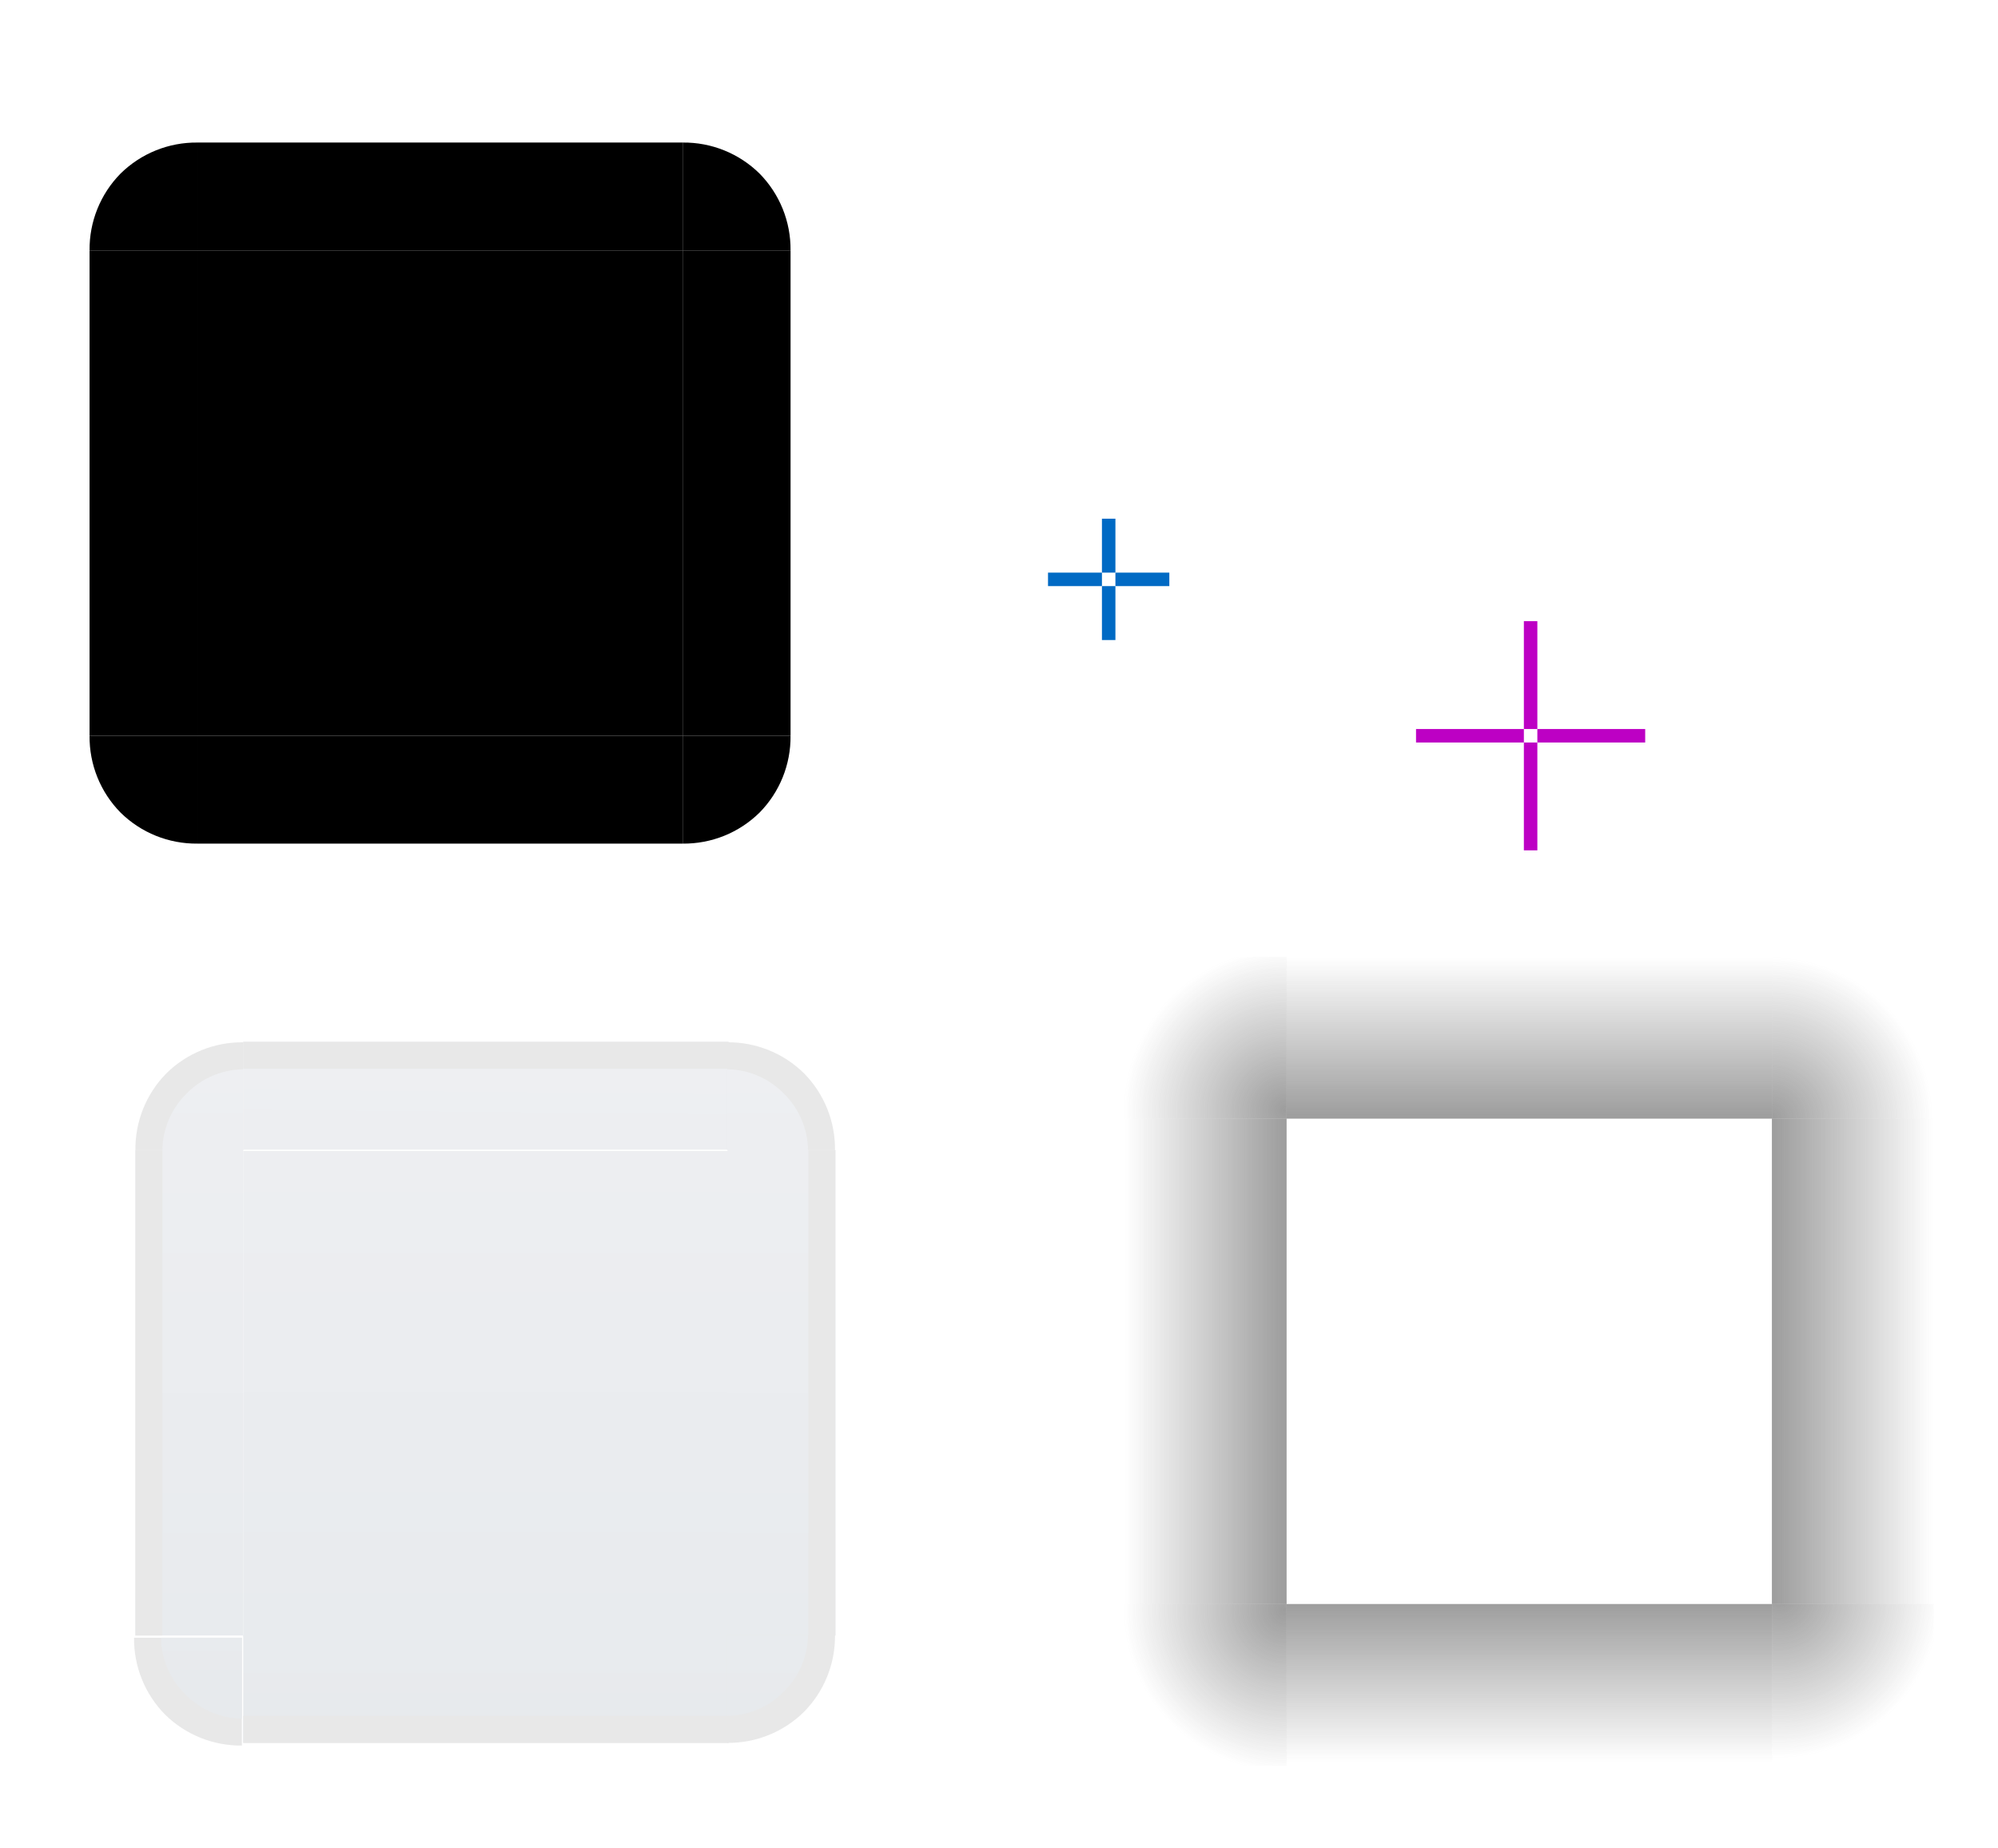
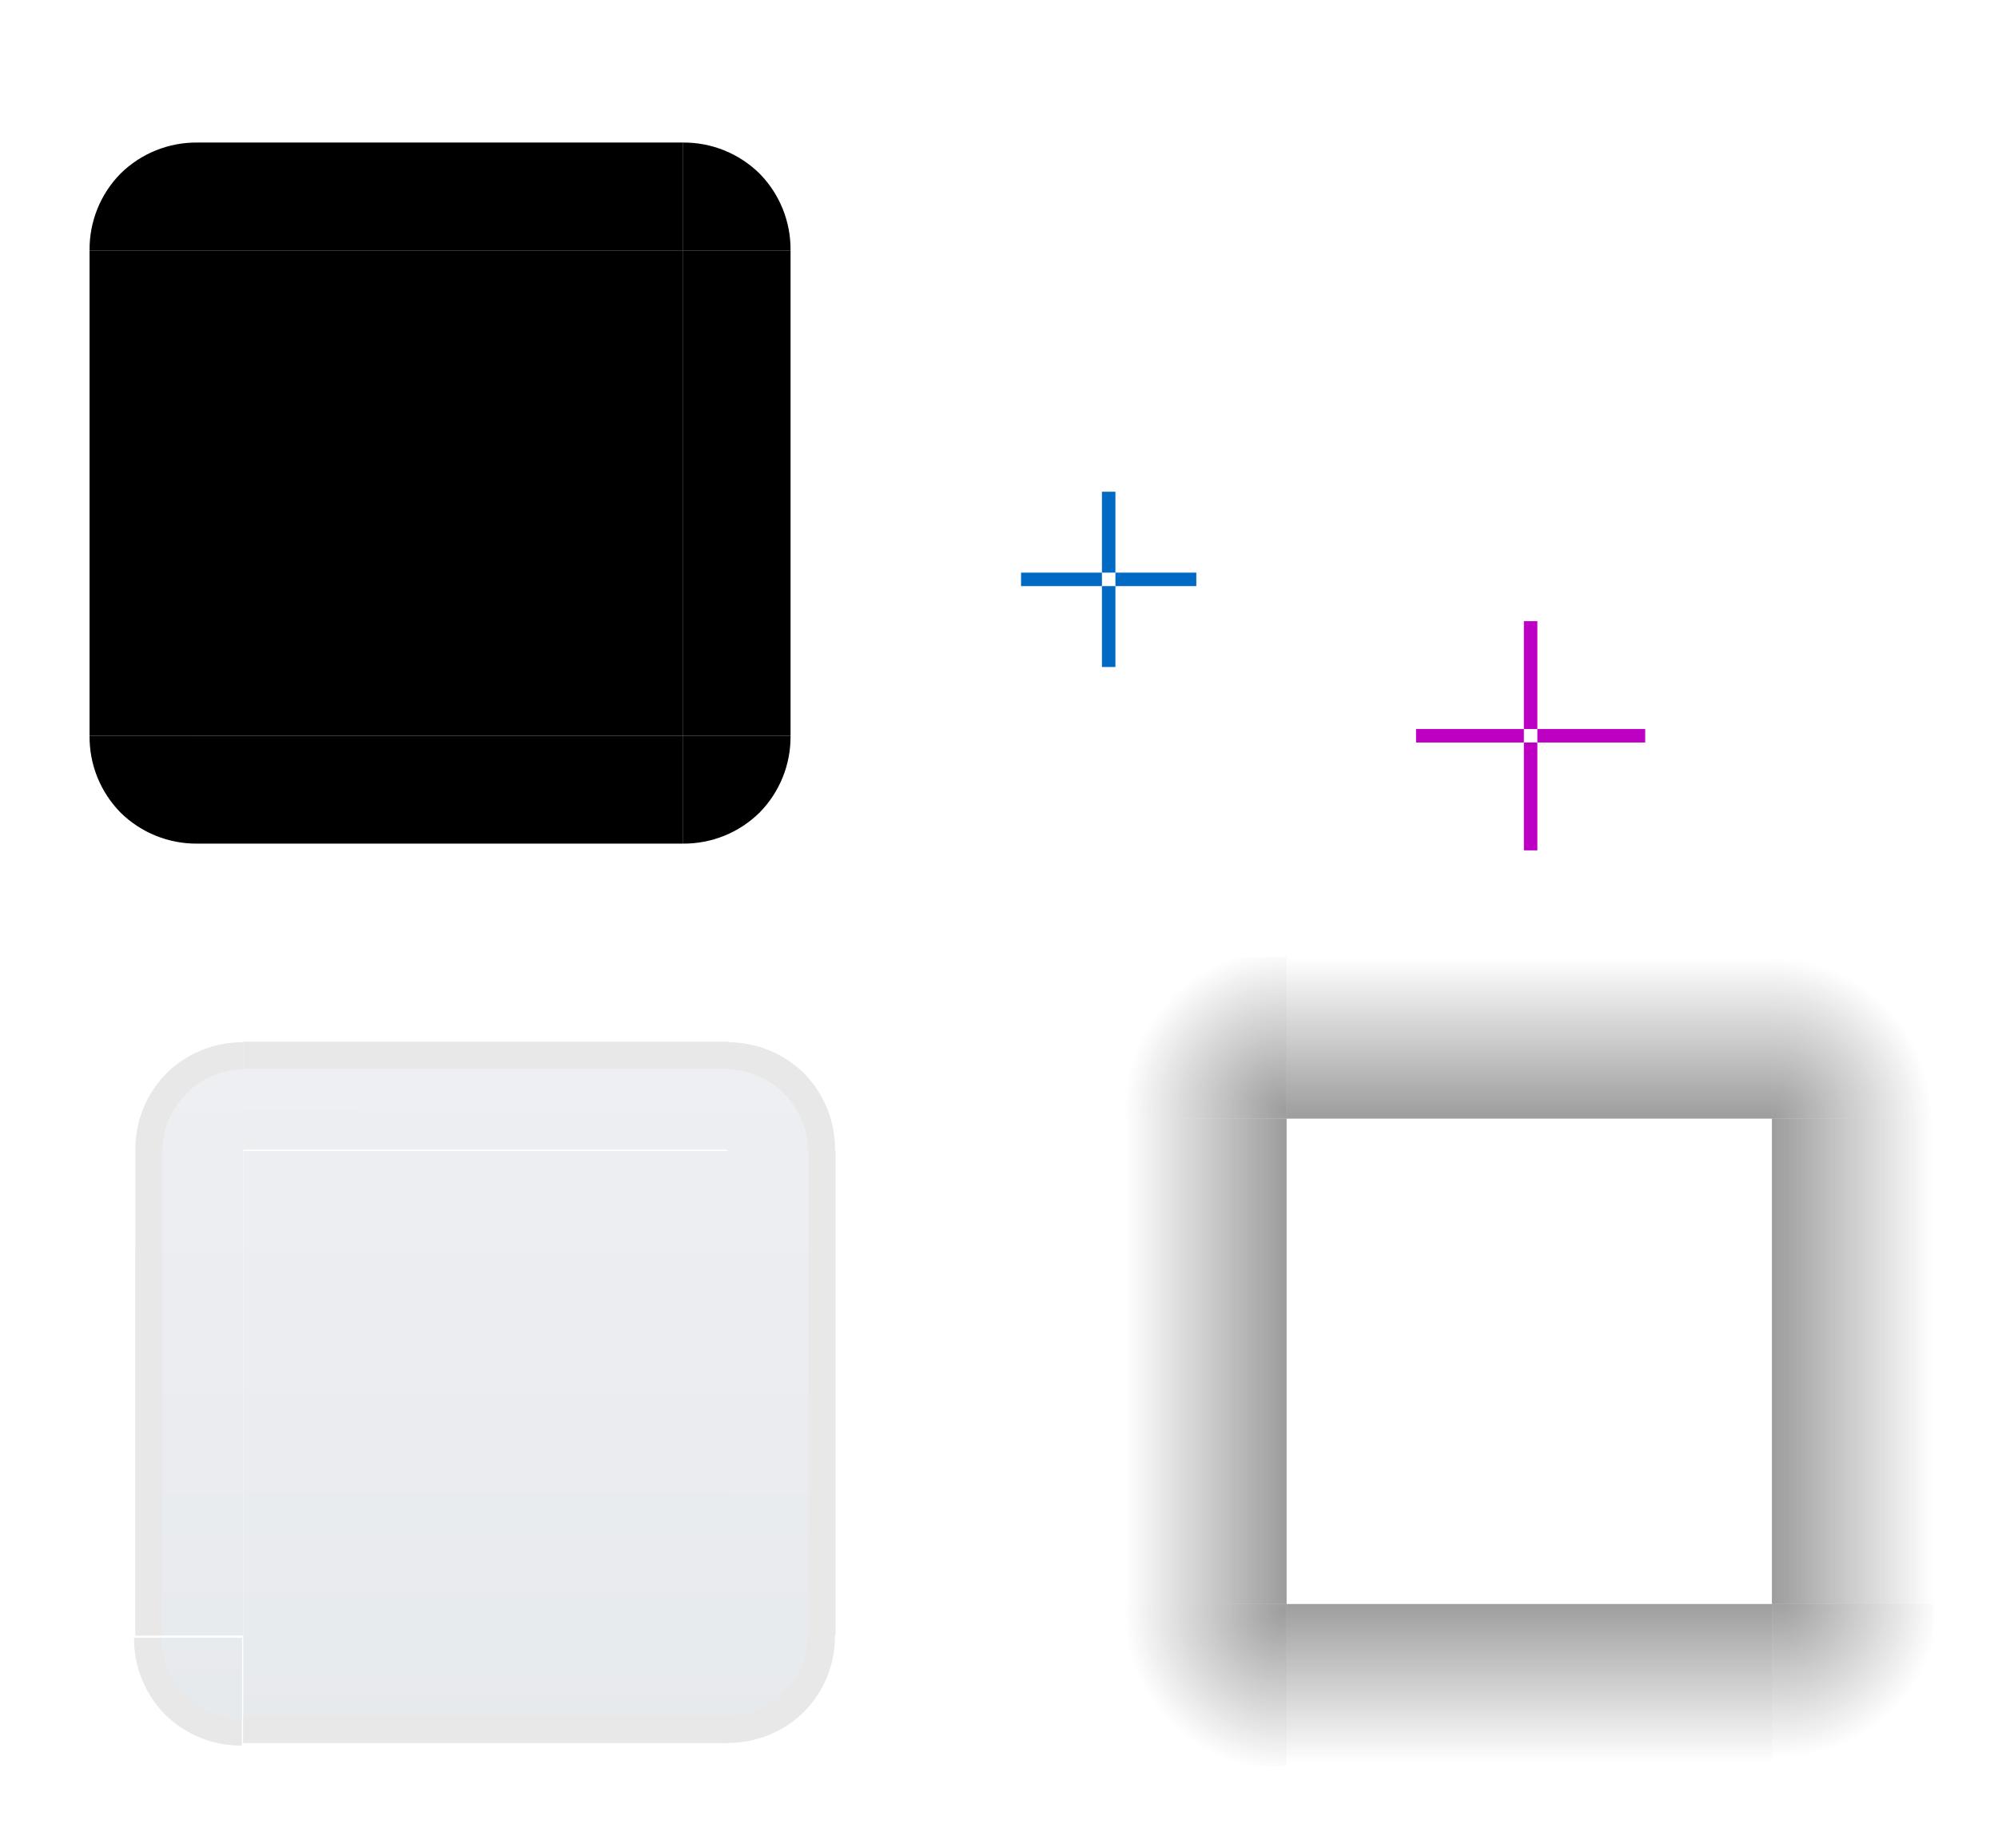
<svg xmlns="http://www.w3.org/2000/svg" xmlns:ns1="http://www.openswatchbook.org/uri/2009/osb" xmlns:xlink="http://www.w3.org/1999/xlink" width="148.216" height="137.016" id="svg3642" version="1.0" viewBox="0 0 148.216 137.016">
  <defs id="defs3644">
    <linearGradient id="linearGradient1038" ns1:paint="solid">
      <stop style="stop-color:#000000;stop-opacity:1;" offset="0" id="stop1036" />
    </linearGradient>
    <linearGradient id="linearGradient1032" ns1:paint="solid">
      <stop style="stop-color:#000000;stop-opacity:1;" offset="0" id="stop1030" />
    </linearGradient>
    <linearGradient id="linearGradient1026" ns1:paint="solid">
      <stop style="stop-color:#000000;stop-opacity:1;" offset="0" id="stop1024" />
    </linearGradient>
    <linearGradient id="linearGradient1020" ns1:paint="solid">
      <stop style="stop-color:#000000;stop-opacity:1;" offset="0" id="stop1018" />
    </linearGradient>
    <linearGradient id="border" ns1:paint="solid">
      <stop style="stop-color:#e8e8e8;stop-opacity:1;" offset="0" id="stop1012" />
    </linearGradient>
    <linearGradient id="bgnew">
      <stop id="stop958" offset="0" style="stop-color:#e7eaed;stop-opacity:1" />
      <stop id="stop960" offset="1" style="stop-color:#eeeff2;stop-opacity:1" />
    </linearGradient>
    <linearGradient ns1:paint="solid" id="mask">
      <stop id="stop896" offset="0" style="stop-color:#000000;stop-opacity:1;" />
    </linearGradient>
    <linearGradient y2="202.6" x2="-301.8" y1="202.6" x1="-304.8" gradientTransform="matrix(2.667,0,0,0.75,565.5,45.57)" gradientUnits="userSpaceOnUse" id="linearGradient933" xlink:href="#mask" />
    <linearGradient y2="328.8" x2="229.6" y1="328.8" x1="226.6" gradientTransform="matrix(2.667,0,0,0.75,-388.8,18.8)" gradientUnits="userSpaceOnUse" id="linearGradient935" xlink:href="#mask" />
    <linearGradient y2="202.6" x2="-352.8" y1="202.6" x1="-355.8" gradientTransform="matrix(2.667,0,0,0.75,657.5,45.57)" gradientUnits="userSpaceOnUse" id="linearGradient937" xlink:href="#mask" />
    <linearGradient y2="328.8" x2="226.6" y1="328.8" x1="178.6" gradientTransform="matrix(0.75,0,0,0.75,45.57,18.8)" gradientUnits="userSpaceOnUse" id="linearGradient939" xlink:href="#mask" />
    <linearGradient y2="328.8" x2="178.6" y1="328.8" x1="175.6" gradientTransform="matrix(2.667,0,0,0.75,-296.8,18.8)" gradientUnits="userSpaceOnUse" id="linearGradient941" xlink:href="#mask" />
    <linearGradient gradientTransform="translate(0.9156,69.4)" y2="-312.8" x2="222.6" y1="-312.8" x1="214.6" gradientUnits="userSpaceOnUse" id="linearGradient943" xlink:href="#mask" />
    <linearGradient y2="-312.8" x2="222.6" y1="-312.8" x1="214.6" gradientTransform="translate(-394.1,69.4)" gradientUnits="userSpaceOnUse" id="linearGradient945" xlink:href="#mask" />
    <linearGradient y2="-312.8" x2="222.6" y1="-312.8" x1="214.6" gradientTransform="translate(0.9172,600.2)" gradientUnits="userSpaceOnUse" id="linearGradient947" xlink:href="#mask" />
    <linearGradient y2="-312.8" x2="222.6" y1="-312.8" x1="214.6" gradientTransform="translate(-394.1,600.2)" gradientUnits="userSpaceOnUse" id="linearGradient949" xlink:href="#mask" />
    <linearGradient xlink:href="#bgnew" id="linearGradient927" x1="182.9" y1="358.1" x2="182.9" y2="306.1" gradientUnits="userSpaceOnUse" />
    <linearGradient xlink:href="#bgnew" id="linearGradient936" x1="178.6" y1="334.3" x2="230.6" y2="334.8" gradientUnits="userSpaceOnUse" />
    <linearGradient xlink:href="#bgnew" id="linearGradient944" x1="230.6" y1="349.1" x2="178.6" y2="349.1" gradientUnits="userSpaceOnUse" />
    <linearGradient xlink:href="#bgnew" id="linearGradient970" x1="228.1" y1="-360.9" x2="228" y2="-308.7" gradientUnits="userSpaceOnUse" />
    <linearGradient xlink:href="#bgnew" id="linearGradient978" x1="222.6" y1="360.8" x2="222.6" y2="308.8" gradientUnits="userSpaceOnUse" />
    <linearGradient xlink:href="#bgnew" id="linearGradient986" x1="227.9" y1="-310.9" x2="227.9" y2="-358.9" gradientUnits="userSpaceOnUse" />
    <linearGradient xlink:href="#bgnew" id="linearGradient994" x1="228.1" y1="-360.7" x2="228.1" y2="-308.7" gradientUnits="userSpaceOnUse" />
    <linearGradient xlink:href="#bgnew" id="linearGradient1002" x1="222.7" y1="360.8" x2="222.7" y2="308.8" gradientUnits="userSpaceOnUse" />
    <linearGradient xlink:href="#bgnew" id="linearGradient1010" x1="228" y1="-308.7" x2="228" y2="-360.7" gradientUnits="userSpaceOnUse" />
    <linearGradient xlink:href="#border" id="linearGradient1016" x1="228.6" y1="334.8" x2="230.6" y2="334.8" gradientUnits="userSpaceOnUse" />
    <linearGradient xlink:href="#border" id="linearGradient1022" x1="228" y1="-312.7" x2="236" y2="-312.7" gradientUnits="userSpaceOnUse" />
    <linearGradient xlink:href="#border" id="linearGradient1028" x1="228.6" y1="334.8" x2="230.6" y2="334.8" gradientUnits="userSpaceOnUse" />
    <linearGradient xlink:href="#border" id="linearGradient1034" x1="228" y1="-312.7" x2="236" y2="-312.7" gradientUnits="userSpaceOnUse" />
    <linearGradient xlink:href="#border" id="linearGradient1040" x1="228" y1="-312.7" x2="236" y2="-312.7" gradientUnits="userSpaceOnUse" />
    <linearGradient xlink:href="#border" id="linearGradient1042" x1="228.6" y1="334.8" x2="230.6" y2="334.8" gradientUnits="userSpaceOnUse" />
    <linearGradient xlink:href="#border" id="linearGradient1044" x1="228" y1="-312.7" x2="236" y2="-312.7" gradientUnits="userSpaceOnUse" />
    <linearGradient xlink:href="#border" id="linearGradient1046" x1="228.6" y1="334.8" x2="230.6" y2="334.8" gradientUnits="userSpaceOnUse" />
    <radialGradient r="1.5" fy="304.6" fx="300.1" cy="304.6" cx="300.1" gradientTransform="matrix(-8,0,0,-8,2661,2785)" gradientUnits="userSpaceOnUse" id="radialGradient932" xlink:href="#shadcorn" />
    <linearGradient id="shadcorn">
      <stop style="stop-color:#404040;stop-opacity:1" offset="0" id="stop1137" />
      <stop style="stop-color:#404040;stop-opacity:0" offset="1" id="stop1139" />
    </linearGradient>
    <radialGradient r="1.5" fy="304.6" fx="300.1" cy="304.6" cx="300.1" gradientTransform="matrix(8,0,0,-8,-2104,2784)" gradientUnits="userSpaceOnUse" id="radialGradient928" xlink:href="#shadcorn" />
    <radialGradient r="1.5" fy="304.4" fx="300.1" cy="304.4" cx="300.1" gradientTransform="matrix(-8,0,0,8,2661,-2124)" gradientUnits="userSpaceOnUse" id="radialGradient924" xlink:href="#shadcorn" />
    <linearGradient xlink:href="#shad2" id="linearGradient1167" x1="254.4" y1="329.3" x2="246.4" y2="329.3" gradientUnits="userSpaceOnUse" gradientTransform="matrix(1.5,0,0,1,-121.3,-3.809)" />
    <linearGradient id="shad2">
      <stop id="stop929" offset="0" style="stop-color:#404040;stop-opacity:1" />
      <stop id="stop939" offset="1" style="stop-color:#3f3f3f;stop-opacity:0" />
    </linearGradient>
    <linearGradient xlink:href="#shad2" id="linearGradient1151" x1="290.4" y1="333.6" x2="298.4" y2="333.6" gradientUnits="userSpaceOnUse" gradientTransform="matrix(1.5,0,0,1,-139.3,-3.809)" />
    <linearGradient y2="301.6" x2="278.3" y1="304.6" x1="278.3" gradientTransform="matrix(0.75,0,0,-4,71.08,1566)" gradientUnits="userSpaceOnUse" id="linearGradient883" xlink:href="#shad2" />
    <radialGradient xlink:href="#shadcorn" id="radialGradient1143" cx="302.5" cy="303.6" fx="302.5" fy="303.6" r="4" gradientUnits="userSpaceOnUse" gradientTransform="matrix(3,7.995e-5,3.738e-5,2.999,-611.3,-598.7)" />
    <linearGradient xlink:href="#shad2" id="linearGradient1159" x1="254.4" y1="315.6" x2="254.4" y2="307.6" gradientUnits="userSpaceOnUse" gradientTransform="matrix(1,0,0,1.5,5.778,-161.6)" />
  </defs>
  <style type="text/css" id="current-color-scheme">
      .ColorScheme-Text {
        color:#31363b;
      }
      .ColorScheme-Background{
        color:#eff0f1;
      }
      .ColorScheme-ViewText {
        color:#31363b;
      }
      .ColorScheme-ViewBackground{
        color:#fcfcfc;
      }
      .ColorScheme-ViewHover {
        color:#3daee9;
      }
      .ColorScheme-ViewFocus{
        color:#3daee9;
      }
      .ColorScheme-ButtonText {
        color:#31363b;
      }
      .ColorScheme-ButtonBackground{
        color:#eff0f1;
      }
      .ColorScheme-ButtonHover {
        color:#3daee9;
      }
      .ColorScheme-ButtonFocus{
        color:#3daee9;
      }
  </style>
  <g id="layer1" transform="translate(-164.8559,-228.8272)">
    <rect transform="rotate(-90)" y="179.5" x="-247.4" height="36" width="8.001" id="mask-top" class="ColorScheme-Background" style="color:#eff0f1;fill:url(#linearGradient933);fill-opacity:1.0;stroke:none;stroke-width:0.24" />
    <rect style="color:#eff0f1;fill:url(#linearGradient935);fill-opacity:1.0;stroke:none;stroke-width:0.24" id="mask-right" class="ColorScheme-Background" width="8.001" height="36" x="215.5" y="247.4" />
    <rect style="color:#eff0f1;fill:url(#linearGradient937);fill-opacity:1.0;stroke:none;stroke-width:0.24" id="mask-bottom" class="ColorScheme-Background" width="8.001" height="36" x="-291.4" y="179.5" transform="rotate(-90)" />
    <rect y="247.4" x="179.5" height="36" width="36" id="mask-center" class="ColorScheme-Background" style="color:#eff0f1;fill:url(#linearGradient939);fill-opacity:1.0;stroke:none;stroke-width:0.96" />
    <rect y="247.4" x="171.5" height="36" width="8.001" id="mask-left" class="ColorScheme-Background" style="color:#eff0f1;fill:url(#linearGradient941);fill-opacity:1.0;stroke:none;stroke-width:0.24" />
    <path style="opacity:1;fill:url(#linearGradient943);fill-opacity:1.0;fill-rule:evenodd;stroke:none;stroke-width:1.007;stroke-linecap:square;stroke-linejoin:miter;stroke-miterlimit:4;stroke-dasharray:none;stroke-dashoffset:0;stroke-opacity:0.827;paint-order:normal" id="mask-topright" d="m 223.5,-247.4 a 8.001,7.998 0 0 1 -2.3,5.7 8.001,7.998 0 0 1 -5.7,2.3 l 0,-8 z" transform="scale(1,-1)" />
    <path transform="scale(-1)" d="m -171.5,-247.4 a 8.001,7.998 0 0 1 -2.3,5.7 8.001,7.998 0 0 1 -5.7,2.3 l 0,-8 z" id="mask-topleft" style="opacity:1;fill:url(#linearGradient945);fill-opacity:1.0;fill-rule:evenodd;stroke:none;stroke-width:1.007;stroke-linecap:square;stroke-linejoin:miter;stroke-miterlimit:4;stroke-dasharray:none;stroke-dashoffset:0;stroke-opacity:0.827;paint-order:normal" />
    <path d="m 223.5,283.4 a 8.001,7.998 0 0 1 -2.3,5.7 8.001,7.998 0 0 1 -5.7,2.3 l 0,-8 z" id="mask-bottomright" style="opacity:1;fill:url(#linearGradient947);fill-opacity:1.0;fill-rule:evenodd;stroke:none;stroke-width:1.007;stroke-linecap:square;stroke-linejoin:miter;stroke-miterlimit:4;stroke-dasharray:none;stroke-dashoffset:0;stroke-opacity:0.827;paint-order:normal" />
    <path d="m -171.5,283.4 a 8.001,7.998 0 0 1 -2.3,5.7 8.001,7.998 0 0 1 -5.7,2.3 l 0,-8 z" id="mask-bottomleft" style="opacity:1;fill:url(#linearGradient949);fill-opacity:1.0;fill-rule:evenodd;stroke:none;stroke-width:1.007;stroke-linecap:square;stroke-linejoin:miter;stroke-miterlimit:4;stroke-dasharray:none;stroke-dashoffset:0;stroke-opacity:0.827;paint-order:normal" transform="scale(-1,1)" />
-     <rect transform="scale(-1)" style="fill:#006ac4;fill-opacity:1;stroke:none;stroke-width:0.408" id="hint-right-margin" width="4" height="1" x="-251.6" y="-272.3" />
-     <rect y="-272.3" x="-246.6" height="1" width="4" id="hint-left-margin" style="fill:#006ac4;fill-opacity:1;stroke:none;stroke-width:0.408" transform="scale(-1)" />
-     <rect y="-247.6" x="272.3" height="1" width="4" id="hint-bottom-margin" style="fill:#006ac4;fill-opacity:1;stroke:none;stroke-width:0.408" transform="rotate(90)" />
-     <rect y="267.3" x="246.6" height="4" width="1" id="hint-top-margin" style="fill:#006ac4;fill-opacity:1;stroke:none;stroke-width:8164945.5" />
+     <rect transform="scale(-1)" style="fill:#006ac4;fill-opacity:1;stroke:none;stroke-width:0.408" id="hint-right-margin" width="6" height="1" x="-253.6" y="-272.3" />
+     <rect y="-272.3" x="-246.6" height="1" width="6" id="hint-left-margin" style="fill:#006ac4;fill-opacity:1;stroke:none;stroke-width:0.408" transform="scale(-1)" />
+     <rect y="-247.6" x="272.3" height="1" width="6" id="hint-bottom-margin" style="fill:#006ac4;fill-opacity:1;stroke:none;stroke-width:0.408" transform="rotate(90)" />
+     <rect y="265.3" x="246.6" height="6" width="1" id="hint-top-margin" style="fill:#006ac4;fill-opacity:1;stroke:none;stroke-width:8164945.5" />
    <rect y="314.2" x="182.9" height="36" width="36" id="center" class="ColorScheme-Background" style="color:#eff0f1;fill:url(#linearGradient927);fill-opacity:1;stroke:none;stroke-width:0.96" />
    <g id="right" transform="translate(-3.771,-2.664)">
      <rect y="316.8" x="222.6" height="36" width="8.001" class="ColorScheme-Background" id="rect1267" style="color:#eff0f1;fill:url(#linearGradient1002);fill-opacity:1;stroke:none;stroke-width:0.24" />
      <rect style="color:#eff0f1;fill:url(#linearGradient1016);fill-opacity:1;stroke:none;stroke-width:0.24" id="rect1257" class="ColorScheme-Background" width="2" height="36" x="228.6" y="316.8" />
    </g>
    <g transform="matrix(-1,0,0,1,405.5,-2.664)" id="left">
      <rect style="color:#eff0f1;fill:url(#linearGradient978);fill-opacity:1;stroke:none;stroke-width:0.24" id="rect1269" class="ColorScheme-Background" width="8.001" height="36" x="222.6" y="316.8" />
      <rect y="316.8" x="228.6" height="36" width="2" class="ColorScheme-Background" id="rect1271" style="color:#eff0f1;fill:url(#linearGradient1046);fill-opacity:1.0;stroke:none;stroke-width:0.24" />
    </g>
    <g transform="rotate(-90,201.4,335.3)" id="top">
      <rect style="color:#eff0f1;fill:url(#linearGradient936);fill-opacity:1.0;stroke:none;stroke-width:0.24" id="rect1277" class="ColorScheme-Background" width="8.001" height="36" x="222.6" y="316.8" />
      <rect y="316.8" x="228.6" height="36" width="2" class="ColorScheme-Background" id="rect1279" style="color:#eff0f1;fill:url(#linearGradient1028);fill-opacity:1.0;stroke:none;stroke-width:0.24" />
    </g>
    <g transform="rotate(90,204.1,331.6)" id="bottom">
      <rect style="color:#eff0f1;fill:url(#linearGradient944);fill-opacity:1.0;stroke:none;stroke-width:0.24" id="rect1285" class="ColorScheme-Background" width="8.001" height="36" x="222.6" y="316.8" />
      <rect y="316.8" x="228.6" height="36" width="2" class="ColorScheme-Background" id="rect1287" style="color:#eff0f1;fill:url(#linearGradient1042);fill-opacity:1.0;stroke:none;stroke-width:0.24" />
    </g>
    <g id="topright" transform="translate(-9.201,-2.564)">
      <path transform="scale(1,-1)" d="m 236,-316.7 a 8.001,7.998 0 0 1 -2.3,5.7 8.001,7.998 0 0 1 -5.7,2.3 l 0,-8 z" id="path1301" style="opacity:1;fill:url(#linearGradient1022);fill-opacity:1.0;fill-rule:evenodd;stroke:none;stroke-width:1.007;stroke-linecap:square;stroke-linejoin:miter;stroke-miterlimit:4;stroke-dasharray:none;stroke-dashoffset:0;stroke-opacity:0.827;paint-order:normal" />
      <path style="opacity:1;fill:url(#linearGradient994);fill-opacity:1.0;fill-rule:evenodd;stroke:none;stroke-width:1.007;stroke-linecap:square;stroke-linejoin:miter;stroke-miterlimit:4;stroke-dasharray:none;stroke-dashoffset:0;stroke-opacity:0.827;paint-order:normal" id="path1293" d="m 234,-316.7 a 5.999,6 0 0 1 -1.8,4.2 5.999,6 0 0 1 -4.2,1.8 l 0,-6 z" transform="scale(1,-1)" />
    </g>
    <g transform="matrix(-1,0,0,1,410.9,-2.564)" id="topleft">
      <path style="opacity:1;fill:url(#linearGradient1034);fill-opacity:1.0;fill-rule:evenodd;stroke:none;stroke-width:1.007;stroke-linecap:square;stroke-linejoin:miter;stroke-miterlimit:4;stroke-dasharray:none;stroke-dashoffset:0;stroke-opacity:0.827;paint-order:normal" id="path1303" d="m 236,-316.7 a 8.001,7.998 0 0 1 -2.3,5.7 8.001,7.998 0 0 1 -5.7,2.3 l 0,-8 z" transform="scale(1,-1)" />
      <path transform="scale(1,-1)" d="m 234,-316.7 a 5.999,6 0 0 1 -1.8,4.2 5.999,6 0 0 1 -4.2,1.8 l 0,-6 z" id="path1305" style="opacity:1;fill:url(#linearGradient970);fill-opacity:1;fill-rule:evenodd;stroke:none;stroke-width:1.007;stroke-linecap:square;stroke-linejoin:miter;stroke-miterlimit:4;stroke-dasharray:none;stroke-dashoffset:0;stroke-opacity:0.827;paint-order:normal" />
    </g>
    <g transform="matrix(1,0,0,-1,-9.201,666.8)" id="bottomright">
      <path style="opacity:1;fill:url(#linearGradient1040);fill-opacity:1.0;fill-rule:evenodd;stroke:none;stroke-width:1.007;stroke-linecap:square;stroke-linejoin:miter;stroke-miterlimit:4;stroke-dasharray:none;stroke-dashoffset:0;stroke-opacity:0.827;paint-order:normal" id="path1311" d="m 236,-316.7 a 8.001,7.998 0 0 1 -2.3,5.7 8.001,7.998 0 0 1 -5.7,2.3 l 0,-8 z" transform="scale(1,-1)" />
      <path transform="scale(1,-1)" d="m 234,-316.7 a 5.999,6 0 0 1 -1.8,4.2 5.999,6 0 0 1 -4.2,1.8 l 0,-6 z" id="path1313" style="opacity:1;fill:url(#linearGradient1010);fill-opacity:1;fill-rule:evenodd;stroke:none;stroke-width:1.007;stroke-linecap:square;stroke-linejoin:miter;stroke-miterlimit:4;stroke-dasharray:none;stroke-dashoffset:0;stroke-opacity:0.827;paint-order:normal" />
    </g>
    <g transform="rotate(-180,205.4,333.5)" id="bottomleft">
      <path style="opacity:1;fill:url(#linearGradient1044);fill-opacity:1.0;fill-rule:evenodd;stroke:none;stroke-width:1.007;stroke-linecap:square;stroke-linejoin:miter;stroke-miterlimit:4;stroke-dasharray:none;stroke-dashoffset:0;stroke-opacity:0.827;paint-order:normal" id="path1319" d="m 236,-316.7 a 8.001,7.998 0 0 1 -2.3,5.7 8.001,7.998 0 0 1 -5.7,2.3 l 0,-8 z" transform="scale(1,-1)" />
      <path transform="scale(1,-1)" d="m 234,-316.7 a 5.999,6 0 0 1 -1.8,4.2 5.999,6 0 0 1 -4.2,1.8 l 0,-6 z" id="path1321" style="opacity:1;fill:url(#linearGradient986);fill-opacity:1;fill-rule:evenodd;stroke:none;stroke-width:1.007;stroke-linecap:square;stroke-linejoin:miter;stroke-miterlimit:4;stroke-dasharray:none;stroke-dashoffset:0;stroke-opacity:0.827;paint-order:normal" />
    </g>
    <path id="shadow-top" d="m 296.3,311.8 v -12 h -36 v 12 z" style="opacity:0.518;fill:url(#linearGradient1159);fill-opacity:1;stroke:none;stroke-width:0.817" />
    <path style="opacity:0.518;fill:url(#radialGradient1143);fill-opacity:1;stroke:none;stroke-width:0.263" d="m 308.3,311.8 v -12 h -12 v 12 z" id="shadow-topright" />
    <rect id="shadow-center" height="36" x="260.3" y="311.8" width="36" class="ColorScheme-ViewBackground" style="color:#fcfcfc;opacity:0.518;fill:#000000;fill-opacity:1;stroke-width:15999998" />
    <rect y="-283.9" x="-286.9" height="1" width="8" id="shadow-hint-right-margin" style="fill:#bd00c4;fill-opacity:1;stroke:none;stroke-width:0.408" transform="scale(-1)" />
    <rect transform="scale(-1)" style="fill:#bd00c4;fill-opacity:1;stroke:none;stroke-width:0.408" id="shadow-hint-left-margin" width="8" height="1" x="-277.9" y="-283.9" />
    <rect transform="rotate(90)" style="fill:#bd00c4;fill-opacity:1;stroke:none;stroke-width:0.408" id="shadow-hint-bottom-margin" width="8" height="1" x="283.9" y="-278.9" />
    <rect style="fill:#bd00c4;fill-opacity:1;stroke:none;stroke-width:8164945.5" id="shadow-hint-top-margin" width="1" height="8" x="277.9" y="274.9" />
    <path style="opacity:0.518;fill:url(#linearGradient883);fill-opacity:1;stroke:none;stroke-width:0.817" d="m 296.3,347.8 v 12 h -36 v -12 z" id="shadow-bottom" />
    <path style="opacity:0.518;fill:url(#linearGradient1151);fill-opacity:1;stroke:none;stroke-width:0.817" d="m 296.3,347.8 h 12 v -36 h -12 z" id="shadow-right" />
    <path style="opacity:0.518;fill:url(#linearGradient1167);fill-opacity:1;stroke:none;stroke-width:0.817" d="m 260.3,311.8 h -12 v 36 h 12 z" id="shadow-left" />
    <path id="shadow-topleft" d="m 248.3,311.8 v -12 h 12 v 12 z" style="opacity:0.518;fill:url(#radialGradient924);fill-opacity:1;stroke:none;stroke-width:0.263" />
    <path id="shadow-bottomright" d="m 308.3,347.8 v 12 h -12 v -12 z" style="opacity:0.518;fill:url(#radialGradient928);fill-opacity:1;stroke:none;stroke-width:0.263" />
    <path id="shadow-bottomleft" d="m 248.3,347.8 v 12 h 12 v -12 z" style="opacity:0.518;fill:url(#radialGradient932);fill-opacity:1;stroke:none;stroke-width:0.263" />
  </g>
</svg>
